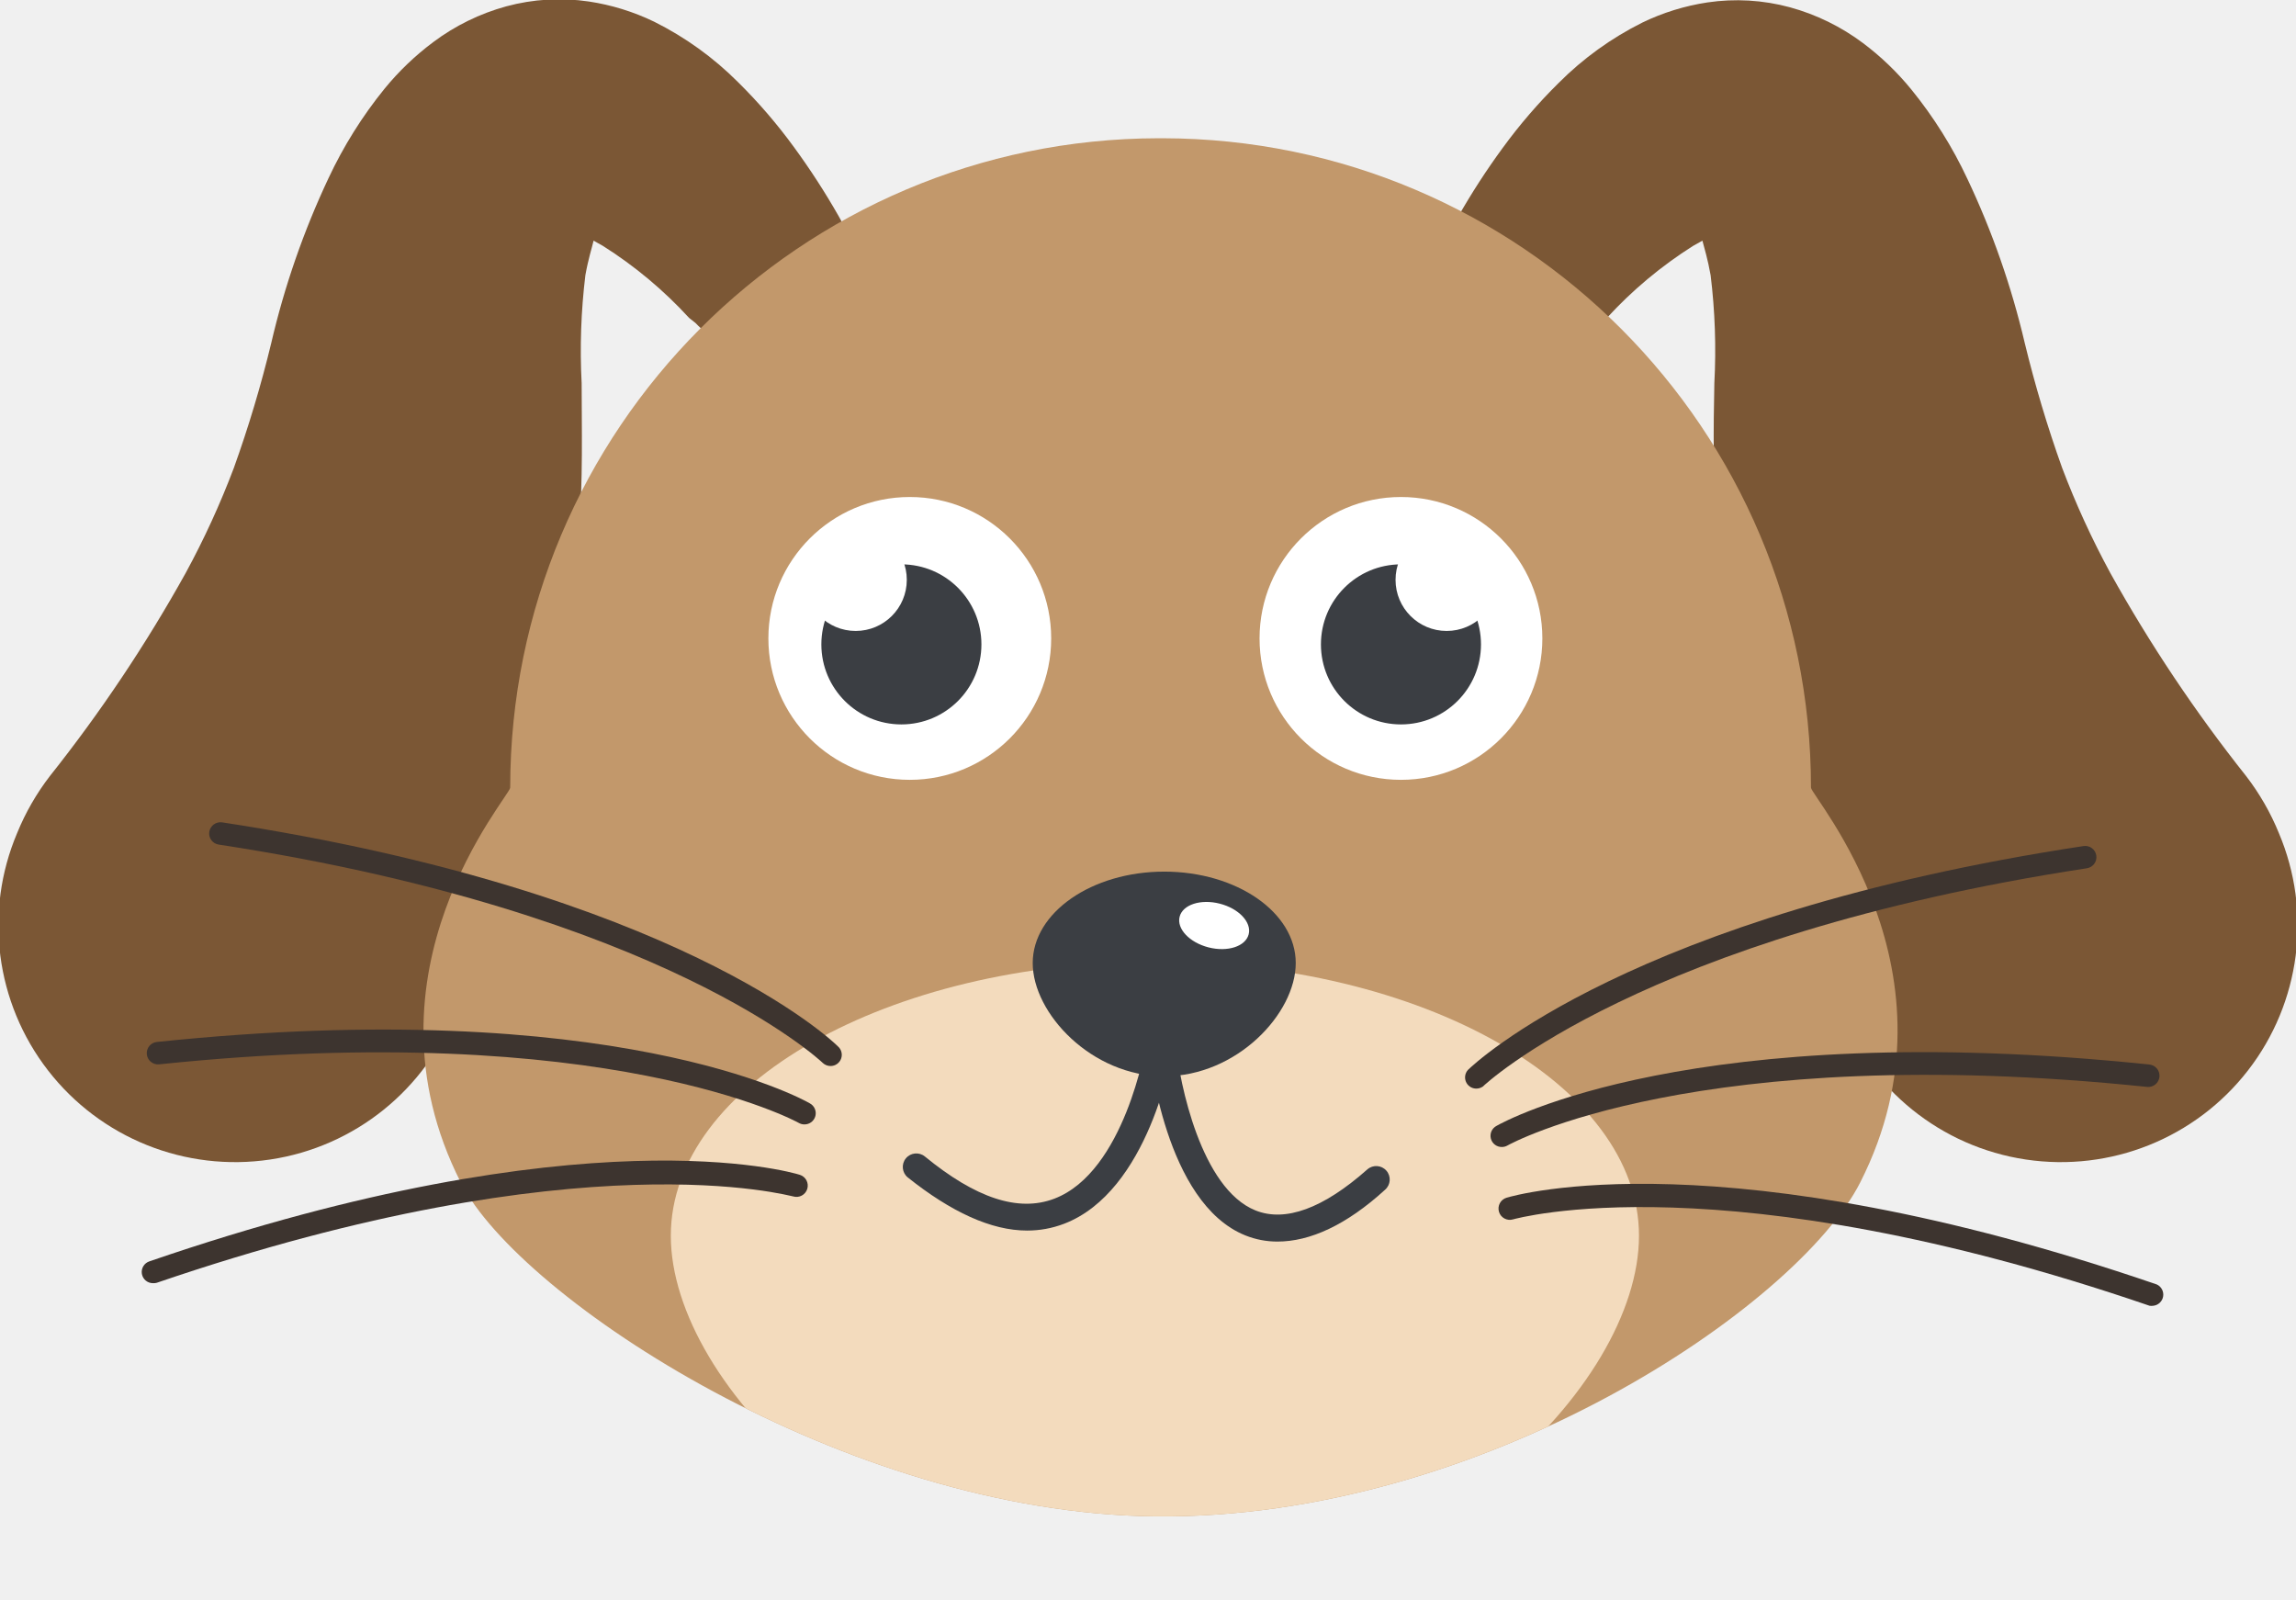
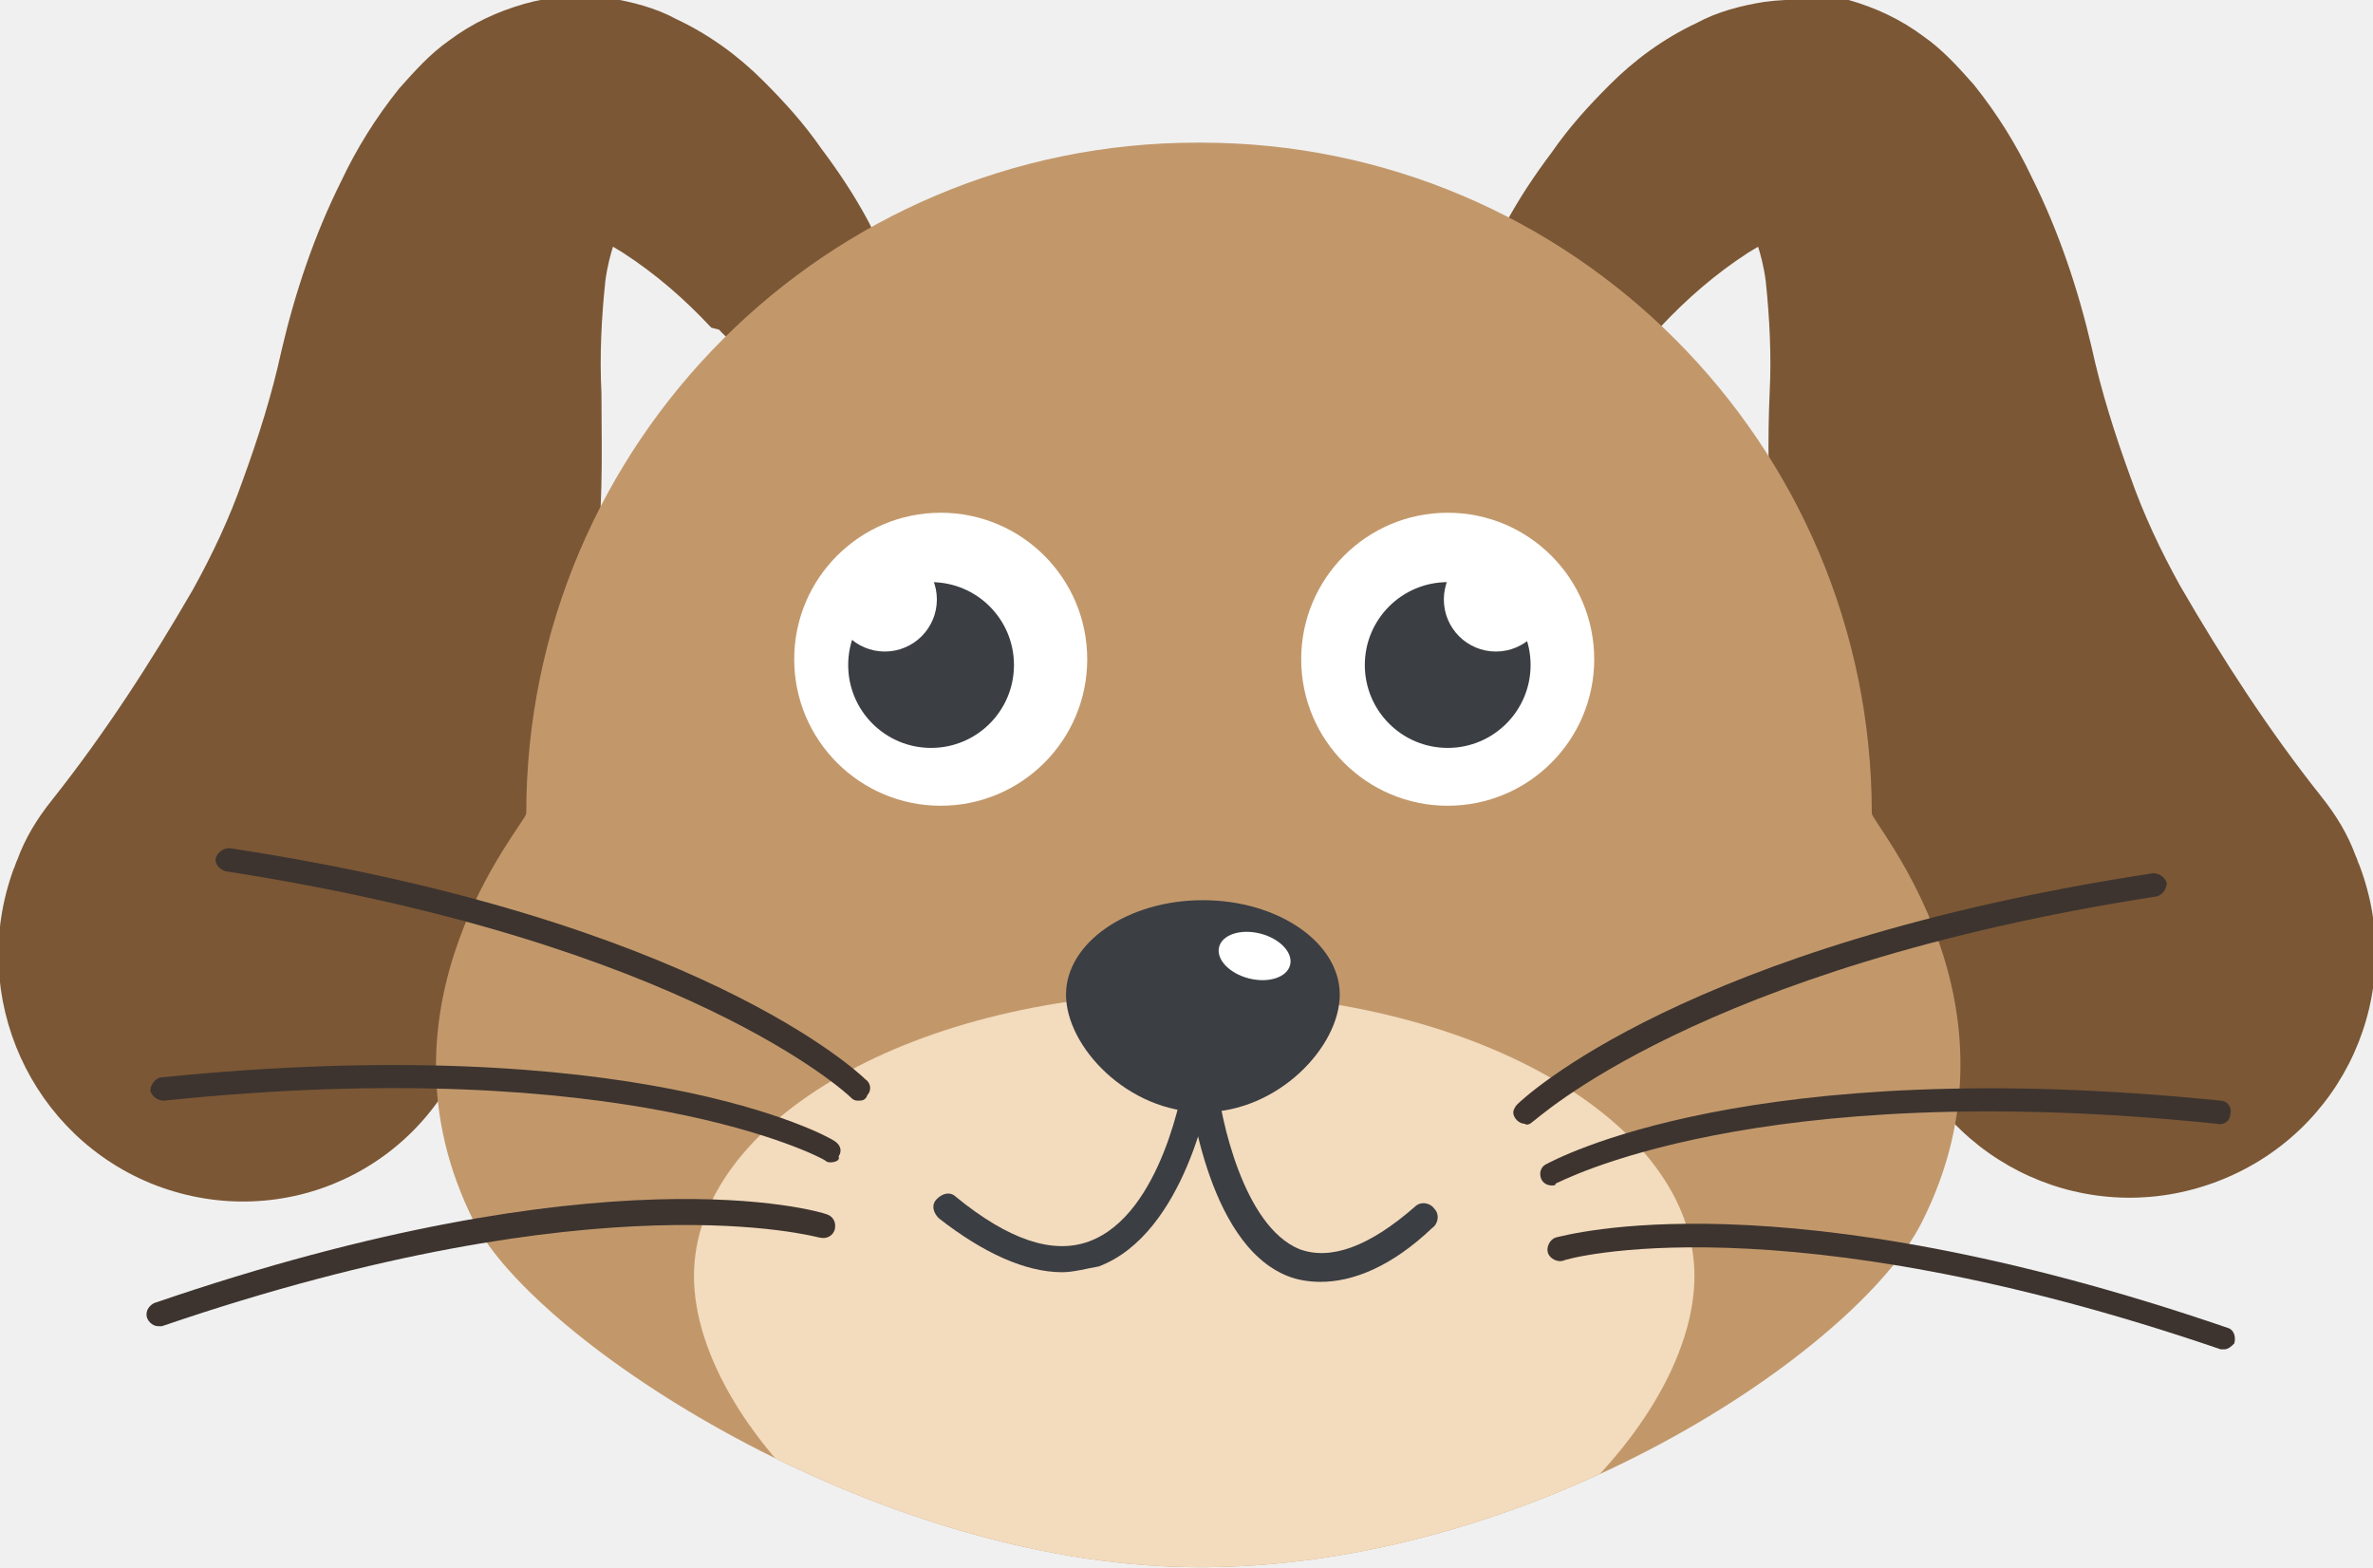
- <svg xmlns="http://www.w3.org/2000/svg" id="background" viewBox="0 0 123.08 85.76">
-   <defs>
-     <style>.cls-1{fill:none;}.cls-2{fill:#7b5735;}.cls-3{fill:#e96332;}.cls-4{fill:#a84720;}.cls-5{fill:#c2986b;}.cls-6{clip-path:url(#clip-path);}.cls-7{fill:#f3dbbd;}.cls-8{fill:#3b3e43;}.cls-9{fill:#fff;}.cls-10{fill:#3d342f;}</style>
-     <clipPath id="clip-path" transform="translate(-1155.39 -829.45)">
-       <path class="cls-1" d="M1252.47,871.67a34.81,34.81,0,0,0-34.75-34.81h-0.23a34.81,34.81,0,0,0-34.75,34.81c0,0.45-8.37,9.89-2.65,21.16,3.16,6.23,20.6,17.72,37.21,17.9,17.62,0.19,34.46-11.29,37.81-17.9C1260.83,881.56,1252.47,872.12,1252.47,871.67Z" />
+ <svg xmlns="http://www.w3.org/2000/svg" xmlns:xlink="http://www.w3.org/1999/xlink" version="1.1" id="background" x="0px" y="0px" viewBox="0 0 123.1 81.3" style="enable-background:new 0 0 123.1 81.3;" xml:space="preserve">
+   <style type="text/css">
+ 	.st0{fill:#7B5735;}
+ 	.st1{fill:none;}
+ 	.st2{fill:#E96332;}
+ 	.st3{fill:#A84720;}
+ 	.st4{fill:#C2986B;}
+ 	.st5{clip-path:url(#SVGID_2_);}
+ 	.st6{fill:#F3DBBD;}
+ 	.st7{fill:#3B3E43;}
+ 	.st8{fill:#FFFFFF;}
+ 	.st9{fill:#3D342F;}
+ </style>
+   <path class="st0" d="M36.9,17c-1.4-1.5-2.9-2.8-4.6-3.9l-0.5-0.3c-0.1,0.3-0.3,1-0.4,1.8c-0.2,1.9-0.3,3.9-0.2,5.8  c0,2.3,0.1,5.2-0.2,8.1c-0.2,3-0.7,5.9-1.3,8.8c-1.3,5.6-3,11-5.2,16.3l-0.1,0.3C22,60.7,14.7,64,8.1,61.5C1.6,59-1.7,51.7,0.7,45.1  c0.1-0.2,0.1-0.3,0.2-0.5c0.4-1.1,1-2.1,1.8-3.1c2.7-3.4,5.1-7.1,7.3-10.9c1-1.8,1.9-3.7,2.6-5.7c0.8-2.2,1.5-4.4,2-6.7  c0.7-3,1.7-6,3.1-8.8c0.8-1.7,1.8-3.3,3-4.8c0.8-0.9,1.6-1.8,2.6-2.5c1.2-0.9,2.5-1.5,3.9-1.9c1.4-0.4,2.9-0.5,4.4-0.3  c1.2,0.2,2.4,0.5,3.5,1.1c1.7,0.8,3.2,1.9,4.5,3.2c1.1,1.1,2.1,2.2,3,3.5c0.9,1.2,1.7,2.4,2.4,3.7c1.3,2.3,0.5,5.3-1.8,6.6  c-1.9,1.1-4.4,0.8-5.9-0.9L36.9,17z" />
+   <path class="st0" d="M86.1,17c1.4-1.5,2.9-2.8,4.6-3.9l0.5-0.3c0.1,0.3,0.3,1,0.4,1.8c0.2,1.9,0.3,3.9,0.2,5.8  c-0.1,2.3-0.1,5.2,0.2,8.1c0.2,3,0.7,5.9,1.3,8.8c1.3,5.6,3,11,5.2,16.3l0.1,0.3c2.5,6.6,9.8,9.9,16.4,7.4c6.6-2.5,9.9-9.8,7.4-16.4  c-0.1-0.2-0.1-0.3-0.2-0.5c-0.4-1.1-1-2.1-1.8-3.1c-2.7-3.4-5.1-7.1-7.3-10.9c-1-1.8-1.9-3.7-2.6-5.7c-0.8-2.2-1.5-4.4-2-6.7  c-0.7-3-1.7-6-3.1-8.8c-0.8-1.7-1.8-3.3-3-4.8c-0.8-0.9-1.6-1.8-2.6-2.5c-1.2-0.9-2.5-1.5-3.9-1.9C94.5,0,93-0.1,91.5,0.1  c-1.2,0.2-2.4,0.5-3.5,1.1c-1.7,0.8-3.2,1.9-4.5,3.2c-1.1,1.1-2.1,2.2-3,3.5c-0.9,1.2-1.7,2.4-2.4,3.7c-1.3,2.3-0.5,5.3,1.8,6.6  c1.9,1.1,4.4,0.8,5.9-0.9L86.1,17z" />
+   <path class="st1" d="M37.2,54.9c3,1,5.9,2.3,8.6,3.8v-0.1C43.1,57,40.2,55.8,37.2,54.9z" />
+   <path class="st2" d="M62.1,7.4L62.1,7.4z" />
+   <path class="st3" d="M62.2,7.4L62.2,7.4z" />
+   <path class="st4" d="M97.1,42.2C97.1,23,81.5,7.4,62.3,7.4h-0.2C42.9,7.4,27.3,23,27.3,42.2c0,0.5-8.4,9.9-2.7,21.2  c3.2,6.2,20.6,17.7,37.2,17.9C79.5,81.5,96.4,70,99.7,63.4C105.4,52.1,97.1,42.7,97.1,42.2z" />
+   <g>
+     <defs>
+       <path id="SVGID_1_" d="M97.1,42.2C97.1,23,81.5,7.4,62.3,7.4h-0.2C42.9,7.4,27.3,23,27.3,42.2c0,0.5-8.4,9.9-2.7,21.2    c3.2,6.2,20.6,17.7,37.2,17.9C79.5,81.5,96.4,70,99.7,63.4C105.4,52.1,97.1,42.7,97.1,42.2z" />
+     </defs>
+     <clipPath id="SVGID_2_">
+       <use xlink:href="#SVGID_1_" style="overflow:visible;" />
    </clipPath>
-   </defs>
-   <path class="cls-2" d="M1192.33,846.49a22.75,22.75,0,0,0-4.62-3.86l-0.5-.28c-0.08.35-.29,1-0.44,1.85a33.53,33.53,0,0,0-.2,5.79c0,2.34.08,5.2-.15,8.13a65,65,0,0,1-1.28,8.8,100.79,100.79,0,0,1-5.16,16.32l-0.12.31a12.69,12.69,0,1,1-23.55-9.45,13.11,13.11,0,0,1,1.76-3.06,80,80,0,0,0,7.27-10.87,45.19,45.19,0,0,0,2.59-5.65,64.94,64.94,0,0,0,2-6.68A44.26,44.26,0,0,1,1173,839a23.31,23.31,0,0,1,3-4.79,14.8,14.8,0,0,1,2.61-2.5,11.65,11.65,0,0,1,3.92-1.92,10.85,10.85,0,0,1,4.42-.26,12.19,12.19,0,0,1,3.5,1.08,17.18,17.18,0,0,1,4.49,3.23,28.42,28.42,0,0,1,3,3.48,38.73,38.73,0,0,1,2.41,3.72,4.82,4.82,0,0,1-7.68,5.72Z" transform="translate(-1155.39 -829.45)" />
-   <path class="cls-2" d="M1241.53,846.49a22.78,22.78,0,0,1,4.62-3.86l0.5-.28c0.09,0.35.29,1,.44,1.85a33.16,33.16,0,0,1,.2,5.79c-0.05,2.34-.08,5.2.15,8.13a65,65,0,0,0,1.28,8.8,100.64,100.64,0,0,0,5.16,16.32l0.12,0.31a12.69,12.69,0,1,0,23.55-9.45,13.13,13.13,0,0,0-1.76-3.06,80.11,80.11,0,0,1-7.27-10.87,45.77,45.77,0,0,1-2.59-5.65,66.45,66.45,0,0,1-2-6.68,44.09,44.09,0,0,0-3.07-8.79,23.18,23.18,0,0,0-3-4.79,14.79,14.79,0,0,0-2.6-2.5,11.68,11.68,0,0,0-3.92-1.92,10.85,10.85,0,0,0-4.42-.26,12.17,12.17,0,0,0-3.49,1.08,17.12,17.12,0,0,0-4.48,3.23,28.35,28.35,0,0,0-3,3.48,38.27,38.27,0,0,0-2.41,3.72,4.82,4.82,0,0,0,7.68,5.72Z" transform="translate(-1155.39 -829.45)" />
-   <path class="cls-1" d="M1192.59,884.39a46.52,46.52,0,0,1,8.62,3.85l0-.13A33.47,33.47,0,0,0,1192.59,884.39Z" transform="translate(-1155.39 -829.45)" />
-   <path class="cls-3" d="M1217.51,836.86h0Z" transform="translate(-1155.39 -829.45)" />
-   <path class="cls-4" d="M1217.58,836.86h0Z" transform="translate(-1155.39 -829.45)" />
-   <path class="cls-5" d="M1252.47,871.67a34.81,34.81,0,0,0-34.75-34.81h-0.23a34.81,34.81,0,0,0-34.75,34.81c0,0.45-8.37,9.89-2.65,21.16,3.16,6.23,20.6,17.72,37.21,17.9,17.62,0.19,34.46-11.29,37.81-17.9C1260.83,881.56,1252.47,872.12,1252.47,871.67Z" transform="translate(-1155.39 -829.45)" />
-   <g class="cls-6">
-     <path class="cls-7" d="M1243.25,895.69c0,8.11-11.62,19.51-25.95,19.51s-25.95-11.4-25.95-19.51S1203,881,1217.3,881,1243.25,887.59,1243.25,895.69Z" transform="translate(-1155.39 -829.45)" />
+     <g class="st5">
+       <path class="st6" d="M87.9,66.2c0,8.1-11.6,19.5-25.9,19.5S36,74.3,36,66.2s11.6-14.7,25.9-14.7S87.9,58.1,87.9,66.2z" />
+     </g>
  </g>
-   <path class="cls-8" d="M1224.85,881.07c0,2.71-3.16,6.07-7.05,6.07s-7.05-3.37-7.05-6.07,3.16-4.9,7.05-4.9S1224.85,878.36,1224.85,881.07Z" transform="translate(-1155.39 -829.45)" />
-   <path class="cls-8" d="M1210.45,895.41c-1.93,0-4.08-1-6.4-2.85a0.72,0.72,0,0,1,.92-1.12c2.71,2.22,5,3,6.94,2.26,3.77-1.44,4.89-8.19,4.9-8.26a0.72,0.72,0,1,1,1.43.23c0,0.31-1.27,7.65-5.82,9.38A5.53,5.53,0,0,1,1210.45,895.41Z" transform="translate(-1155.39 -829.45)" />
-   <path class="cls-8" d="M1223.87,896a4.59,4.59,0,0,1-1.72-.33c-4.32-1.73-5.13-9.75-5.17-10.09a0.72,0.72,0,1,1,1.44-.14c0.2,2.08,1.36,7.72,4.27,8.89,1.6,0.64,3.63-.1,6-2.2a0.72,0.72,0,0,1,.95,1.09C1227.56,895.12,1225.61,896,1223.87,896Z" transform="translate(-1155.39 -829.45)" />
-   <ellipse class="cls-9" cx="1220.54" cy="879.13" rx="1.21" ry="1.91" transform="translate(-1087.94 1015.59) rotate(-75.72)" />
-   <path class="cls-10" d="M1199.91,886.59a0.61,0.61,0,0,1-.42-0.17c-0.08-.08-8.51-8.05-32.38-11.7a0.6,0.6,0,0,1-.5-0.69,0.61,0.61,0,0,1,.69-0.5c24.32,3.72,32.7,11.69,33,12A0.6,0.6,0,0,1,1199.91,886.59Z" transform="translate(-1155.39 -829.45)" />
-   <path class="cls-10" d="M1198.51,889.72a0.6,0.6,0,0,1-.3-0.08c-0.1-.06-10.27-5.64-34.29-3.14a0.6,0.6,0,0,1-.12-1.2c24.48-2.55,34.59,3.05,35,3.29A0.6,0.6,0,0,1,1198.51,889.72Z" transform="translate(-1155.39 -829.45)" />
-   <path class="cls-10" d="M1163.6,898.23a0.6,0.6,0,0,1-.2-1.17c23.28-8,34.4-4.79,34.86-4.64a0.6,0.6,0,0,1-.35,1.16c-0.11,0-11.27-3.19-34.12,4.63A0.62,0.62,0,0,1,1163.6,898.23Z" transform="translate(-1155.39 -829.45)" />
-   <path class="cls-10" d="M1234.5,887.8a0.6,0.6,0,0,1-.42-1c0.35-.34,8.72-8.31,33-12a0.6,0.6,0,1,1,.18,1.19c-23.88,3.65-32.3,11.62-32.38,11.7A0.61,0.61,0,0,1,1234.5,887.8Z" transform="translate(-1155.39 -829.45)" />
-   <path class="cls-10" d="M1235.91,890.93a0.6,0.6,0,0,1-.3-1.13c0.42-.24,10.54-5.84,35-3.29a0.6,0.6,0,1,1-.12,1.2c-24.09-2.51-34.19,3.08-34.29,3.14A0.6,0.6,0,0,1,1235.91,890.93Z" transform="translate(-1155.39 -829.45)" />
-   <path class="cls-10" d="M1270.82,899.44a0.64,0.64,0,0,1-.2,0c-22.84-7.83-34-4.66-34.12-4.63a0.6,0.6,0,0,1-.35-1.16c0.46-.14,11.58-3.33,34.86,4.65A0.6,0.6,0,0,1,1270.82,899.44Z" transform="translate(-1155.39 -829.45)" />
-   <circle class="cls-9" cx="75.1" cy="34.22" r="7.58" />
-   <circle class="cls-9" cx="48.77" cy="34.22" r="7.58" />
-   <circle class="cls-8" cx="48.32" cy="34.54" r="4.29" />
-   <circle class="cls-9" cx="45.87" cy="31.08" r="2.74" />
-   <circle class="cls-8" cx="75.1" cy="34.54" r="4.29" />
-   <circle class="cls-9" cx="77.55" cy="31.08" r="2.74" />
+   <path class="st7" d="M69.5,51.6c0,2.7-3.2,6.1-7.1,6.1s-7.1-3.4-7.1-6.1s3.2-4.9,7.1-4.9S69.5,48.9,69.5,51.6z" />
+   <path class="st7" d="M55.1,66c-1.9,0-4.1-1-6.4-2.8c-0.3-0.3-0.4-0.7-0.1-1s0.7-0.4,1-0.1c2.7,2.2,5,3,6.9,2.3  c3.8-1.4,4.9-8.2,4.9-8.3c0.1-0.4,0.4-0.7,0.8-0.6c0.4,0.1,0.7,0.4,0.6,0.8c0,0.3-1.3,7.7-5.8,9.4C56.4,65.8,55.7,66,55.1,66z" />
+   <path class="st7" d="M68.5,66.5c-0.6,0-1.2-0.1-1.7-0.3c-4.3-1.7-5.1-9.8-5.2-10.1c0-0.4,0.3-0.8,0.7-0.8c0.4,0,0.8,0.3,0.8,0.6  c0.2,2.1,1.4,7.7,4.3,8.9c1.6,0.6,3.6-0.1,6-2.2c0.3-0.3,0.8-0.2,1,0.1c0.3,0.3,0.2,0.8-0.1,1C72.2,65.7,70.2,66.5,68.5,66.5z" />
+   <ellipse transform="matrix(0.2467 -0.9691 0.9691 0.2467 0.9554 100.4474)" class="st8" cx="65.1" cy="49.6" rx="1.2" ry="1.9" />
+   <path class="st9" d="M44.5,57.1c-0.2,0-0.3-0.1-0.4-0.2c-0.1-0.1-8.5-8-32.4-11.7c-0.3-0.1-0.6-0.4-0.5-0.7c0,0,0,0,0,0  c0.1-0.3,0.4-0.5,0.7-0.5c24.3,3.7,32.7,11.7,33,12c0.3,0.2,0.3,0.6,0.1,0.8C44.9,57.1,44.7,57.1,44.5,57.1z" />
+   <path class="st9" d="M43.1,60.3c-0.1,0-0.2,0-0.3-0.1c-0.1-0.1-10.3-5.6-34.3-3.1c-0.3,0-0.6-0.2-0.7-0.5c0-0.3,0.2-0.6,0.5-0.7  c24.5-2.5,34.6,3,35,3.3c0.3,0.2,0.4,0.5,0.2,0.8C43.6,60.2,43.3,60.3,43.1,60.3z" />
+   <path class="st9" d="M8.2,68.8c-0.3,0-0.6-0.3-0.6-0.6c0-0.3,0.2-0.5,0.4-0.6c23.3-8,34.4-4.8,34.9-4.6c0.3,0.1,0.5,0.4,0.4,0.8  c-0.1,0.3-0.4,0.5-0.8,0.4l0,0c-0.1,0-11.3-3.2-34.1,4.6C8.3,68.8,8.3,68.8,8.2,68.8z" />
+   <path class="st9" d="M79.1,58.3c-0.3,0-0.6-0.3-0.6-0.6c0-0.1,0.1-0.3,0.2-0.4c0.3-0.3,8.7-8.3,33-12c0.3,0,0.6,0.2,0.7,0.5  c0,0.3-0.2,0.6-0.5,0.7C88,50.2,79.6,58.2,79.5,58.2C79.4,58.3,79.2,58.4,79.1,58.3z" />
+   <path class="st9" d="M80.5,61.5c-0.3,0-0.6-0.2-0.6-0.6c0-0.2,0.1-0.4,0.3-0.5c0.4-0.2,10.5-5.8,35-3.3c0.3,0,0.6,0.3,0.5,0.7  c0,0.3-0.3,0.6-0.7,0.5c-24.1-2.5-34.2,3.1-34.3,3.1C80.7,61.5,80.6,61.5,80.5,61.5z" />
+   <path class="st9" d="M115.4,70c-0.1,0-0.1,0-0.2,0c-22.8-7.8-34-4.7-34.1-4.6c-0.3,0.1-0.7-0.1-0.8-0.4c-0.1-0.3,0.1-0.7,0.4-0.8  c0.5-0.1,11.6-3.3,34.9,4.7c0.3,0.1,0.4,0.5,0.3,0.8C115.8,69.8,115.6,70,115.4,70z" />
+   <circle class="st8" cx="75.1" cy="34.2" r="7.6" />
+   <circle class="st8" cx="48.8" cy="34.2" r="7.6" />
+   <circle class="st7" cx="48.3" cy="34.5" r="4.3" />
+   <circle class="st8" cx="45.9" cy="31.1" r="2.7" />
+   <circle class="st7" cx="75.1" cy="34.5" r="4.3" />
+   <circle class="st8" cx="77.6" cy="31.1" r="2.7" />
</svg>
